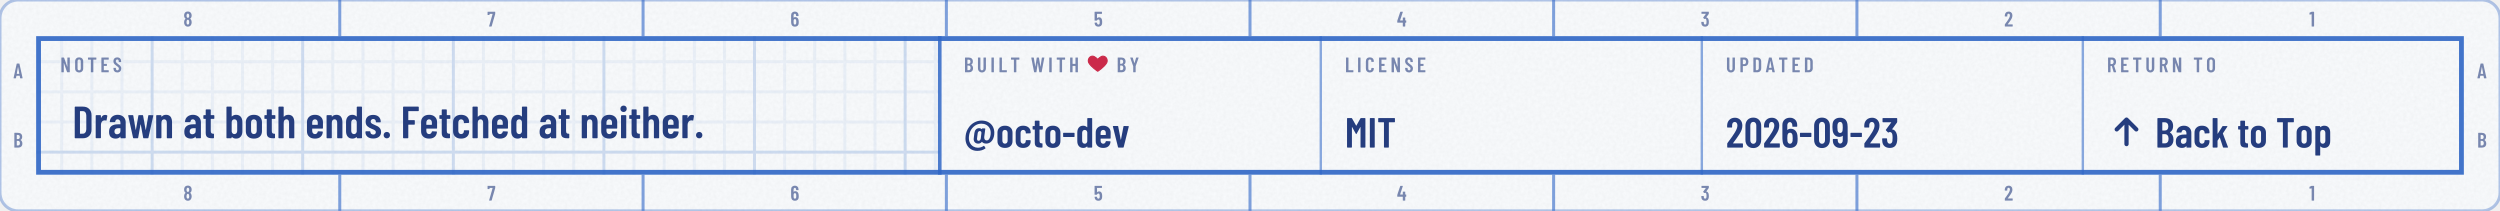
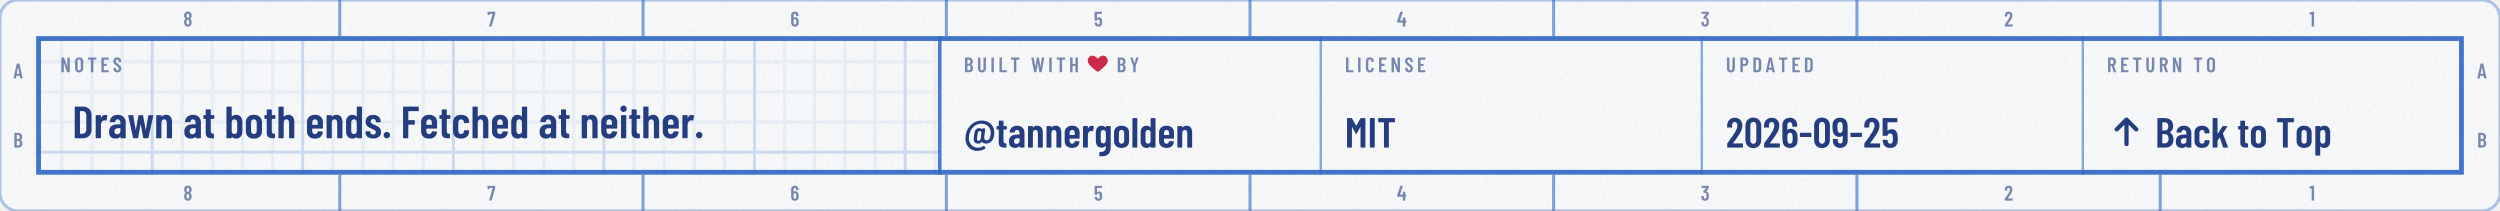
<svg xmlns="http://www.w3.org/2000/svg" width="830" height="70" viewBox="0 0 830 70" role="img" aria-labelledby="t d">
  <defs>
    <clipPath id="kc1">
      <rect x="0" y="0" width="830" height="70" rx="6" />
    </clipPath>
    <filter id="kn2" x="0" y="0" width="100%" height="100%">
      <feTurbulence type="fractalNoise" baseFrequency=".85" numOctaves="2" stitchTiles="stitch" />
      <feColorMatrix values="0 0 0 0 0 0 0 0 0 0 0 0 0 0 0 0 0 0 0.035 0" />
    </filter>
    <pattern id="kp3" width="10" height="10" patternUnits="userSpaceOnUse">
      <path d="M10 .5H.5V10" fill="none" stroke="#2F66C6" stroke-opacity="0.07" />
    </pattern>
    <pattern id="kp4" width="50" height="50" patternUnits="userSpaceOnUse">
      <path d="M50 .5H.5V50" fill="none" stroke="#2F66C6" stroke-opacity="0.14" />
    </pattern>
    <clipPath id="kc5">
      <path clip-rule="evenodd" d="M12 12h806v46h-806zM312 12h506v46h-506z" />
    </clipPath>
    <path id="m45" d="M27 263V339Q27 344 30 348Q34 351 39 351H286Q291 351 294 348Q298 344 298 339V263Q298 258 294 254Q291 251 286 251H39Q34 251 30 254Q27 258 27 263Z" />
    <path id="m46" d="M35 69Q35 100 55 120Q75 140 106 140Q137 140 156 120Q176 100 176 69Q176 38 156 18Q136 -2 106 -2Q75 -2 55 18Q35 38 35 69Z" />
    <path id="m48" d="M38 183V517Q38 604 89 658Q140 711 224 711Q309 711 360 658Q412 604 412 517V183Q412 96 360 42Q309 -11 224 -11Q140 -11 89 42Q38 96 38 183ZM296 176V524Q296 563 276 586Q257 610 224 610Q192 610 173 586Q154 563 154 524V176Q154 137 173 114Q192 90 224 90Q257 90 276 114Q296 137 296 176Z" />
    <path id="m49" d="M122 700H218Q223 700 226 696Q230 693 230 688V12Q230 7 226 4Q223 0 218 0H126Q121 0 118 4Q114 7 114 12V576Q114 578 112 580Q111 582 109 581L27 565H24Q13 565 13 576L10 643Q10 653 18 657L107 697Q114 700 122 700Z" />
    <path id="m50" d="M173 100H392Q397 100 400 96Q404 93 404 88V12Q404 7 400 4Q397 0 392 0H43Q38 0 34 4Q31 7 31 12V92Q31 101 36 107L75 160Q114 212 152 266Q189 320 215 363Q273 459 273 522Q273 562 256 585Q238 608 209 608Q180 608 163 586Q146 563 147 526V487Q147 482 144 478Q140 475 135 475H41Q36 475 32 478Q29 482 29 487V530Q33 610 84 659Q134 708 214 708Q293 708 342 656Q390 605 390 521Q390 471 373 422Q356 373 319 317Q294 277 260 229Q225 181 214 166Q184 126 170 106Q168 104 169 102Q170 100 173 100Z" />
    <path id="m51" d="M387 218Q387 169 380 134Q368 66 326 29Q283 -8 210 -8Q134 -8 86 32Q38 73 32 143Q30 165 28 207Q28 219 40 219H132Q144 219 144 207Q146 173 148 156Q153 125 169 108Q185 92 210 92Q234 92 250 108Q266 123 271 152Q276 182 276 230Q276 281 269 315Q263 341 248 355Q233 369 210 369Q195 369 183 360Q177 356 174 356Q172 356 166 360L119 408Q115 412 115 417Q115 421 118 425L243 595Q245 597 244 599Q242 601 239 601H49Q44 601 40 604Q37 608 37 613V688Q37 693 40 696Q44 700 49 700H373Q378 700 382 696Q385 693 385 688V609Q385 602 380 594L266 438Q262 432 268 431Q309 426 338 392Q368 358 378 307Q387 267 387 218Z" />
    <path id="m52" d="M443 275V194Q443 189 440 186Q436 182 431 182H401Q396 182 396 177V12Q396 7 392 4Q389 0 384 0H292Q287 0 284 4Q280 7 280 12V177Q280 182 275 182H29Q24 182 20 186Q17 189 17 194V259Q17 268 19 274L158 690Q161 700 171 700H271Q277 700 280 696Q283 693 281 686L153 293Q152 287 157 287H275Q280 287 280 292V412Q280 417 284 420Q287 424 292 424H384Q389 424 392 420Q396 417 396 412V292Q396 287 401 287H431Q436 287 440 284Q443 280 443 275Z" />
    <path id="m53" d="M400 216Q400 175 396 146Q391 72 344 32Q297 -8 219 -8Q145 -8 99 30Q53 68 43 144L40 172Q40 184 52 184H144Q156 184 157 172Q157 166 159 154Q171 92 219 92Q244 92 260 108Q275 124 280 153Q284 178 284 217Q284 254 278 281Q273 307 258 322Q242 336 219 336Q171 336 157 290Q154 279 144 279H51Q46 279 42 282Q39 286 39 291V688Q39 693 42 696Q46 700 51 700H377Q382 700 386 696Q389 693 389 688V612Q389 607 386 604Q382 600 377 600H160Q155 600 155 595V400Q155 397 157 396Q159 396 161 398Q178 416 202 426Q227 437 254 437Q314 437 350 398Q387 360 394 290Q400 259 400 216Z" />
    <path id="m54" d="M401 216Q401 193 399 151Q394 75 346 34Q299 -8 221 -8Q147 -8 101 30Q55 69 46 144Q40 171 40 207L39 532Q39 613 88 660Q138 708 219 708Q295 708 343 660Q391 612 391 532V507Q391 502 388 498Q384 495 379 495H287Q282 495 278 498Q275 502 275 507V526Q275 560 258 582Q242 605 219 605Q191 605 174 583Q156 561 156 526V423Q156 420 158 419Q160 418 162 420Q191 447 234 447Q303 447 346 403Q389 359 396 286Q401 253 401 216ZM284 224Q284 250 279 295Q267 353 220 353Q196 353 180 338Q165 322 160 292Q156 257 156 224Q156 195 159 157Q164 125 180 108Q195 91 220 91Q245 91 260 109Q276 127 281 160Q284 196 284 224Z" />
    <path id="m55" d="M90 13 255 594Q257 600 251 600H116Q111 600 111 595V559Q111 554 108 550Q104 547 99 547H28Q23 547 20 550Q16 554 16 559L17 688Q17 693 20 696Q24 700 29 700H368Q373 700 376 696Q380 693 380 688V607Q380 603 378 593L211 10Q208 0 197 0H100Q87 0 90 13Z" />
    <path id="m56" d="M325 364Q358 345 375 306Q396 259 396 200Q396 147 380 107Q360 53 318 22Q275 -8 216 -8Q158 -8 116 22Q73 52 53 106Q38 148 38 200Q38 259 56 301Q71 341 109 363Q113 366 109 369Q76 390 58 427Q38 470 38 523Q38 581 58 620Q78 664 120 688Q161 712 216 712Q270 712 312 688Q353 665 374 621Q396 579 396 523Q396 471 376 429Q358 392 325 371Q319 367 325 364ZM159 559Q152 541 152 513Q152 483 162 456Q169 435 183 423Q197 411 216 411Q237 411 252 424Q266 436 273 459Q281 483 281 513Q281 547 271 568Q264 589 250 600Q236 612 216 612Q198 612 184 602Q171 591 164 573ZM281 206Q281 244 272 271Q266 295 252 308Q237 322 216 322Q195 322 180 308Q166 294 160 268Q152 242 152 208Q152 177 158 151Q163 123 178 108Q194 92 216 92Q239 92 255 108Q271 124 276 153Q281 180 281 206Z" />
    <path id="m57" d="M384 168Q384 87 334 40Q285 -8 204 -8Q128 -8 80 40Q32 88 32 168V193Q32 198 36 202Q39 205 44 205H136Q141 205 144 202Q148 198 148 193V174Q148 140 164 118Q181 95 204 95Q232 95 250 117Q267 139 267 174V276Q267 279 265 280Q263 281 261 279Q232 253 189 253Q120 253 77 297Q34 341 27 414Q22 447 22 484Q22 518 25 549Q29 625 76 666Q124 708 203 708Q276 708 322 670Q368 631 378 556Q383 526 383 493ZM267 476Q267 506 264 543Q253 609 204 609Q179 609 163 591Q147 573 142 540Q140 516 140 476Q140 439 145 405Q150 377 166 362Q181 347 204 347Q228 347 244 362Q259 378 263 408Q267 443 267 476Z" />
    <path id="m64" d="M722 352Q722 327 719 301Q706 204 655 150Q604 95 529 95Q465 95 431 135Q427 138 424 134Q409 113 387 104Q365 94 343 94Q292 94 262 124Q233 154 233 201Q233 218 238 250L242 283Q244 307 250 347Q268 461 367 461Q380 461 394 456Q409 451 421 440Q428 435 428 442V444Q429 455 441 455H497Q509 455 508 442L484 258Q483 252 483 240Q483 206 499 188Q515 170 541 170Q577 170 602 206Q626 243 634 303Q637 326 637 346Q637 413 609 463Q581 513 530 540Q480 567 414 567Q342 567 279 530Q216 492 174 426Q132 359 122 275Q119 251 119 229Q119 156 149 104Q179 51 228 24Q277 -3 333 -3Q408 -3 468 39Q473 42 476 42Q482 42 485 36L511 -6Q513 -9 513 -14Q513 -19 508 -23Q472 -48 424 -63Q375 -78 319 -78Q239 -78 175 -42Q111 -5 74 62Q38 130 38 221Q38 253 42 280Q55 384 109 466Q163 549 246 595Q328 641 422 641Q510 641 578 605Q646 569 684 504Q722 438 722 352ZM400 212 403 233 404 243 414 326 416 343Q419 365 408 379Q398 393 379 393Q360 393 346 379Q332 365 329 343L326 322Q320 283 320 276L312 212Q311 188 321 174Q331 161 350 161Q369 161 382 175Q396 189 400 212Z" />
    <path id="m65" d="M325 11 306 116Q306 121 300 121H154Q148 121 148 116L129 11Q128 0 116 0H25Q11 0 14 13L162 689Q164 700 175 700H281Q292 700 294 689L442 13V9Q442 0 431 0H338Q326 0 325 11ZM171 212H282Q288 212 287 217L229 533Q228 536 226 536Q224 536 223 533L166 217Q165 212 171 212Z" />
    <path id="m66" d="M242 0H66Q61 0 58 4Q54 7 54 12V688Q54 693 58 696Q61 700 66 700H224Q319 700 373 652Q427 604 427 512Q427 409 354 365Q349 362 352 359Q391 334 413 292Q435 250 435 192Q435 100 382 50Q328 0 242 0ZM170 595V409Q170 404 175 404H226Q267 404 290 429Q313 454 313 500Q313 548 290 574Q267 600 226 600H175Q170 600 170 595ZM319 208Q319 260 296 290Q273 319 233 319H175Q170 319 170 314V106Q170 101 175 101H233Q273 101 296 129Q319 157 319 208Z" />
    <path id="m67" d="M42 180V521Q42 607 94 658Q145 708 230 708Q316 708 368 658Q420 607 420 521V509Q420 504 416 500Q413 496 408 496L315 492Q303 492 303 504V529Q303 564 283 586Q263 608 230 608Q198 608 178 586Q158 564 158 529V171Q158 136 178 114Q198 92 230 92Q263 92 283 114Q303 136 303 171V196Q303 201 306 204Q310 208 315 208L408 204Q413 204 416 200Q420 197 420 192V180Q420 95 368 44Q316 -8 230 -8Q145 -8 94 44Q42 95 42 180Z" />
    <path id="m68" d="M54 12V688Q54 693 58 696Q61 700 66 700H237Q323 700 374 648Q426 596 426 509V191Q426 104 374 52Q323 0 237 0H66Q61 0 58 4Q54 7 54 12ZM175 100 235 101Q268 101 288 128Q309 154 310 198V502Q310 547 290 574Q269 600 234 600H175Q170 600 170 595V105Q170 100 175 100Z" />
    <path id="m69" d="M391 600H175Q170 600 170 595V406Q170 401 175 401H303Q308 401 312 398Q315 394 315 389V312Q315 307 312 304Q308 300 303 300H175Q170 300 170 295V105Q170 100 175 100H391Q396 100 400 96Q403 93 403 88V12Q403 7 400 4Q396 0 391 0H66Q61 0 58 4Q54 7 54 12V688Q54 693 58 696Q61 700 66 700H391Q396 700 400 696Q403 693 403 688V612Q403 607 400 604Q396 600 391 600Z" />
    <path id="m70" d="M390 600H175Q170 600 170 595V406Q170 401 175 401H302Q307 401 310 398Q314 394 314 389V312Q314 307 310 304Q307 300 302 300H175Q170 300 170 295V12Q170 7 166 4Q163 0 158 0H66Q61 0 58 4Q54 7 54 12V688Q54 693 58 696Q61 700 66 700H390Q395 700 398 696Q402 693 402 688V612Q402 607 398 604Q395 600 390 600Z" />
    <path id="m72" d="M319 700H411Q416 700 420 696Q423 693 423 688V12Q423 7 420 4Q416 0 411 0H319Q314 0 310 4Q307 7 307 12V295Q307 300 302 300H175Q170 300 170 295V12Q170 7 166 4Q163 0 158 0H66Q61 0 58 4Q54 7 54 12V688Q54 693 58 696Q61 700 66 700H158Q163 700 166 696Q170 693 170 688V406Q170 401 175 401H302Q307 401 307 406V688Q307 693 310 696Q314 700 319 700Z" />
    <path id="m73" d="M54 12V688Q54 693 58 696Q61 700 66 700H158Q163 700 166 696Q170 693 170 688V12Q170 7 166 4Q163 0 158 0H66Q61 0 58 4Q54 7 54 12Z" />
    <path id="m76" d="M54 12V688Q54 693 58 696Q61 700 66 700H158Q163 700 166 696Q170 693 170 688V105Q170 100 175 100H391Q396 100 400 96Q403 93 403 88V12Q403 7 400 4Q396 0 391 0H66Q61 0 58 4Q54 7 54 12Z" />
    <path id="m77" d="M383 700H475Q480 700 484 696Q487 693 487 688V12Q487 7 484 4Q480 0 475 0H383Q378 0 374 4Q371 7 371 12V484Q371 488 369 488Q367 488 365 485L278 327Q273 319 269 319Q265 319 260 327L173 485Q171 488 169 488Q167 488 167 484V12Q167 7 164 4Q160 0 155 0H63Q58 0 54 4Q51 7 51 12V688Q51 693 54 696Q58 700 63 700H155Q165 700 170 692L267 521Q270 517 273 521L368 692Q373 700 383 700Z" />
    <path id="m78" d="M350 700H441Q446 700 450 696Q453 693 453 688V12Q453 7 450 4Q446 0 441 0H336Q326 0 323 10L174 434Q173 437 170 436Q168 436 168 433L169 12Q169 7 166 4Q162 0 157 0H66Q61 0 58 4Q54 7 54 12V688Q54 693 58 696Q61 700 66 700H169Q179 700 182 690L332 269Q333 266 336 266Q338 267 338 270V688Q338 693 342 696Q345 700 350 700Z" />
    <path id="m79" d="M42 182V518Q42 604 94 656Q147 708 233 708Q319 708 372 656Q425 604 425 518V182Q425 96 372 44Q319 -8 233 -8Q147 -8 94 44Q42 96 42 182ZM309 177V523Q309 561 288 584Q267 608 233 608Q199 608 178 584Q158 561 158 523V177Q158 139 178 116Q199 92 233 92Q267 92 288 116Q309 139 309 177Z" />
    <path id="m80" d="M432 495Q432 405 384 350Q337 295 259 295H174Q169 295 169 290V12Q169 7 166 4Q162 0 157 0H65Q60 0 56 4Q53 7 53 12V689Q53 694 56 698Q60 701 65 701H253Q306 701 346 675Q387 649 410 602Q432 555 432 495ZM316 492Q316 542 294 572Q271 601 234 601H174Q169 601 169 596V391Q169 386 174 386H234Q271 386 294 414Q316 443 316 492Z" />
    <path id="m82" d="M318 10 233 297Q231 301 228 301H175Q170 301 170 296V12Q170 7 166 4Q163 0 158 0H66Q61 0 58 4Q54 7 54 12V688Q54 693 58 696Q61 700 66 700H254Q307 700 348 674Q388 649 410 602Q433 556 433 496Q433 434 409 389Q385 344 342 321Q338 320 339 315L437 14Q438 12 438 9Q438 0 427 0H331Q321 0 318 10ZM170 595V396Q170 391 175 391H236Q272 391 294 419Q317 447 317 495Q317 543 294 572Q272 600 236 600H175Q170 600 170 595Z" />
    <path id="m83" d="M34 173V199Q34 204 38 208Q41 211 46 211H137Q142 211 146 208Q149 204 149 199V179Q149 140 168 116Q188 92 219 92Q250 92 270 114Q290 137 290 174Q290 200 279 219Q268 238 248 255Q228 272 184 304Q134 340 104 368Q73 396 52 436Q32 475 32 527Q32 610 82 659Q132 708 214 708Q297 708 348 656Q399 605 399 520V496Q399 491 396 488Q392 484 387 484H297Q292 484 288 488Q285 491 285 496V522Q285 561 266 584Q246 608 214 608Q184 608 165 586Q146 565 146 527Q146 491 166 466Q187 441 247 397Q308 352 339 324Q370 295 387 261Q404 227 404 180Q404 95 353 44Q302 -8 219 -8Q136 -8 85 42Q34 92 34 173Z" />
    <path id="m84" d="M425 688V612Q425 607 422 604Q418 600 413 600H286Q281 600 281 595V12Q281 7 278 4Q274 0 269 0H177Q172 0 168 4Q165 7 165 12V595Q165 600 160 600H40Q35 600 32 604Q28 607 28 612V688Q28 693 32 696Q35 700 40 700H413Q418 700 422 696Q425 693 425 688Z" />
    <path id="m85" d="M50 194V688Q50 693 54 696Q57 700 62 700H154Q159 700 162 696Q166 693 166 688V182Q166 142 186 117Q206 92 239 92Q272 92 292 117Q312 142 312 182V688Q312 693 316 696Q319 700 324 700H416Q421 700 424 696Q428 693 428 688V194Q428 103 376 48Q324 -8 239 -8Q153 -8 102 48Q50 103 50 194Z" />
    <path id="m87" d="M157 11 24 687 23 691Q23 700 34 700H130Q142 700 143 689L213 272Q214 269 216 269Q218 269 219 272L282 689Q283 700 295 700H375Q387 700 388 689L456 272Q457 269 459 269Q461 269 462 272L525 689Q526 700 538 700H631Q644 700 642 687L515 11Q514 0 502 0H417Q405 0 404 11L337 436Q336 440 334 440Q332 440 331 436L269 11Q268 0 256 0H170Q158 0 157 11Z" />
    <path id="m89" d="M170 13V286L169 292L30 686Q29 688 29 691Q29 700 40 700H136Q147 700 150 690L225 433Q226 430 228 430Q230 430 231 433L306 690Q309 700 320 700H416Q422 700 425 696Q428 693 426 686L287 292L286 286V13Q286 8 282 4Q279 1 274 1H182Q177 1 174 4Q170 8 170 13Z" />
    <path id="m97" d="M397 352V12Q397 7 394 4Q390 0 385 0H293Q288 0 284 4Q281 7 281 12V31Q281 34 279 35Q277 36 275 33Q240 -8 173 -8Q116 -8 72 24Q29 57 29 143Q29 233 82 271Q134 309 224 309H276Q281 309 281 314V340Q281 376 263 398Q245 419 218 419Q197 419 183 406Q169 392 166 369Q165 357 153 357H56Q44 357 45 369Q50 437 98 478Q147 519 220 519Q299 519 348 473Q397 427 397 352ZM281 160V217Q281 222 276 222H224Q190 222 169 204Q148 185 148 150Q148 119 164 104Q180 88 205 88Q235 88 258 107Q281 126 281 160Z" />
    <path id="m98" d="M399 357V154Q399 80 362 36Q325 -8 258 -8Q204 -8 168 27Q166 29 164 28Q162 27 162 24V12Q162 7 158 4Q155 0 150 0H58Q53 0 50 4Q46 7 46 12V688Q46 693 50 696Q53 700 58 700H150Q155 700 158 696Q162 693 162 688V486Q162 483 164 482Q167 482 170 486Q189 503 212 511Q236 519 258 519Q324 519 362 476Q399 433 399 357ZM222 419Q198 419 182 404Q166 388 162 362V149Q166 123 182 108Q198 92 222 92Q250 92 267 112Q284 131 284 163V348Q284 380 267 400Q250 419 222 419Z" />
    <path id="m99" d="M38 155V357Q38 430 86 474Q133 519 215 519Q297 519 345 476Q393 432 393 365V351Q393 346 390 342Q386 339 381 339L289 335Q277 335 277 347V357Q277 382 260 400Q242 419 215 419Q188 419 171 399Q154 379 154 348V163Q154 132 171 112Q188 92 215 92Q242 92 260 110Q277 129 277 155V165Q277 170 280 174Q284 177 289 177L381 176Q386 176 390 172Q393 169 393 164V146Q393 77 345 34Q297 -8 215 -8Q133 -8 86 36Q38 80 38 155Z" />
    <path id="m100" d="M287 700H379Q384 700 388 696Q391 693 391 688V12Q391 7 388 4Q384 0 379 0H287Q282 0 278 4Q275 7 275 12V24Q275 27 273 28Q271 29 269 27Q233 -8 179 -8Q112 -8 75 36Q38 80 38 154V357Q38 433 76 476Q113 519 179 519Q202 519 226 510Q250 502 269 483Q271 481 273 482Q275 483 275 486V688Q275 693 278 696Q282 700 287 700ZM275 149V362Q271 388 255 404Q239 419 215 419Q187 419 170 400Q153 380 153 348V163Q153 131 170 112Q187 92 215 92Q239 92 255 108Q271 123 275 149Z" />
    <path id="m101" d="M380 213H159Q154 213 154 208V163Q154 132 171 112Q188 92 215 92Q238 92 254 106Q271 121 276 144Q279 154 289 154L378 150Q383 150 386 146Q390 143 389 137Q382 67 338 30Q294 -8 215 -8Q133 -8 86 36Q38 79 38 154V357Q38 430 86 474Q133 519 215 519Q297 519 344 474Q392 430 392 357V225Q392 220 388 216Q385 213 380 213ZM154 348V303Q154 298 159 298H272Q277 298 277 303V348Q277 380 260 400Q243 419 215 419Q188 419 171 399Q154 379 154 348Z" />
+     <path id="m103" d="M287 511H379Q384 511 388 508Q391 504 391 499V19Q391 -89 342 -148Q293 -206 167 -206Q145 -206 134 -205Q122 -204 122 -192V-115Q122 -102 135 -104Q192 -105 222 -90Q253 -75 264 -46Q275 -17 275 30V41Q275 44 273 44Q271 45 269 42Q236 -1 175 -1Q108 -1 73 42Q38 86 38 161V357Q38 434 74 476Q109 519 175 519Q236 519 269 476Q271 473 273 474Q275 474 275 477V499Q275 504 278 508Q282 511 287 511ZM275 169V348Q275 380 258 400Q242 419 215 419Q188 419 171 399Q154 379 154 348V169Q154 138 171 118Q188 99 215 99Q242 99 258 118Q275 138 275 169Z" />
    <path id="m104" d="M397 352V12Q397 7 394 4Q390 0 385 0H293Q288 0 284 4Q281 7 281 12V343Q281 379 266 399Q251 419 223 419Q194 419 178 398Q162 377 162 340V12Q162 7 158 4Q155 0 150 0H58Q53 0 50 4Q46 7 46 12V688Q46 693 50 696Q53 700 58 700H150Q155 700 158 696Q162 693 162 688V479Q162 476 164 476Q167 475 170 479Q204 519 265 519Q330 519 364 476Q397 432 397 352Z" />
    <path id="m105" d="M36 652Q36 683 56 703Q76 723 107 723Q138 723 158 703Q177 683 177 652Q177 621 157 601Q137 581 107 581Q76 581 56 601Q36 621 36 652ZM50 12V499Q50 504 54 508Q57 511 62 511H154Q159 511 162 508Q166 504 166 499V12Q166 7 162 4Q159 0 154 0H62Q57 0 54 4Q50 7 50 12Z" />
    <path id="m107" d="M46 12V688Q46 693 50 696Q53 700 58 700H150Q155 700 158 696Q162 693 162 688V332Q162 328 164 328Q166 328 168 331L277 503Q281 511 291 511H387Q394 511 396 506Q398 502 394 496L290 339Q288 335 289 332L409 14Q410 12 410 9Q410 0 399 0H304Q294 0 291 10L217 236Q216 239 214 240Q212 240 211 237L164 167Q162 163 162 161V12Q162 7 158 4Q155 0 150 0H58Q53 0 50 4Q46 7 46 12Z" />
+     <path id="m108" d="M42 12V688Q42 693 46 696Q49 700 54 700H146Q151 700 154 696Q158 693 158 688V12Q158 7 154 4Q151 0 146 0H54Q49 0 46 4Q42 7 42 12Z" />
    <path id="m110" d="M397 352V12Q397 7 394 4Q390 0 385 0H293Q288 0 284 4Q281 7 281 12V343Q281 379 266 399Q251 419 223 419Q194 419 178 398Q162 377 162 340V12Q162 7 158 4Q155 0 150 0H58Q53 0 50 4Q46 7 46 12V499Q46 504 50 508Q53 511 58 511H150Q155 511 158 508Q162 504 162 499V479Q162 476 164 476Q167 475 170 479Q204 519 265 519Q330 519 364 476Q397 432 397 352Z" />
    <path id="m111" d="M38 155V356Q38 430 86 474Q134 519 216 519Q299 519 347 474Q395 430 395 356V155Q395 80 348 36Q300 -8 216 -8Q133 -8 86 36Q38 80 38 155ZM279 164V348Q279 379 262 399Q244 419 216 419Q188 419 171 400Q154 380 154 348V164Q154 132 171 112Q188 93 216 93Q244 93 262 112Q279 132 279 164Z" />
    <path id="m112" d="M403 357V155Q403 78 366 35Q329 -8 262 -8Q239 -8 215 0Q191 9 172 28Q170 30 168 29Q166 28 166 25V-177Q166 -182 162 -186Q159 -189 154 -189H62Q57 -189 54 -186Q50 -182 50 -177V499Q50 504 54 508Q57 511 62 511H154Q159 511 162 508Q166 504 166 499V487Q166 484 168 484Q171 483 174 487Q209 519 262 519Q329 519 366 476Q403 432 403 357ZM226 420Q199 420 182 400Q166 380 166 348V163Q166 131 182 112Q199 92 226 92Q254 92 271 112Q288 131 288 163V348Q288 380 271 400Q254 420 226 420Z" />
    <path id="m114" d="M297 507Q305 502 303 492L287 399Q286 387 273 392Q259 396 247 396Q235 396 225 393Q197 389 180 362Q162 334 162 296V13Q162 8 158 4Q155 1 150 1H58Q53 1 50 4Q46 8 46 13V499Q46 504 50 508Q53 511 58 511H150Q155 511 158 508Q162 504 162 499V453Q162 449 164 448Q166 448 167 452Q194 517 255 517Q282 517 297 507Z" />
    <path id="m115" d="M30 135V142Q30 147 34 150Q37 154 42 154H128Q133 154 136 150Q140 147 140 142V137Q140 113 158 97Q177 81 204 81Q230 81 245 96Q260 111 260 134Q260 154 247 168Q234 181 219 188Q204 195 165 211Q108 233 72 267Q35 301 35 368Q35 438 80 478Q124 517 200 517Q278 517 324 476Q369 434 369 364Q369 359 366 356Q362 352 357 352H273Q268 352 264 356Q261 359 261 364V370Q261 394 244 410Q228 426 203 426Q177 426 162 410Q146 393 146 370Q146 351 158 338Q170 325 185 318Q200 310 235 295Q277 278 306 262Q334 245 356 214Q377 184 377 139Q377 72 330 33Q283 -6 203 -6Q124 -6 77 32Q30 70 30 135Z" />
    <path id="m116" d="M248 429H186Q181 429 181 424V162Q181 127 194 114Q207 100 233 101H240Q245 101 248 98Q252 94 252 89V12Q252 7 248 4Q245 0 240 0H206Q138 0 104 25Q69 50 69 119V424Q69 429 64 429H29Q24 429 20 432Q17 436 17 441V499Q17 504 20 508Q24 511 29 511H64Q69 511 69 516V626Q69 631 72 634Q76 638 81 638H169Q174 638 178 634Q181 631 181 626V516Q181 511 186 511H248Q253 511 256 508Q260 504 260 499V441Q260 436 256 432Q253 429 248 429Z" />
-     <path id="m118" d="M141 10 19 499V503Q19 512 30 512H132Q144 512 145 501L205 190Q206 187 208 187Q210 187 211 190L270 501Q271 512 283 512L385 510Q399 510 396 497L275 10Q272 0 261 0H155Q144 0 141 10Z" />
    <path id="m119" d="M126 11 19 499V503Q19 512 30 512H118Q130 512 131 501L183 190Q184 187 186 187Q188 187 189 190L244 501Q245 512 257 512H335Q347 512 348 501L404 189Q405 186 407 186Q409 186 410 189L463 501Q464 512 476 512L563 510Q576 510 573 497L466 11Q464 0 453 0H363Q351 0 350 11L297 303Q296 306 294 306Q292 306 291 303L239 11Q238 0 226 0H139Q128 0 126 11Z" />
  </defs>
  <rect y="0" width="830" height="70" rx="6" fill="#FFFFFF" stroke="#2F66C6" stroke-opacity=".35" />
  <rect y="0" width="830" height="70" rx="6" fill="#2F66C6" fill-opacity=".03" />
  <rect y="0" width="830" height="70" clip-path="url(#kc1)" filter="url(#kn2)" />
  <g clip-path="url(#kc5)">
    <rect y="0" width="830" height="70" fill="url(#kp3)" />
    <rect y="0" width="830" height="70" fill="url(#kp4)" />
  </g>
  <rect x="12.8" y="12.8" width="804.4" height="44.4" fill="none" stroke="#2F66C6" stroke-opacity="0.9" stroke-width="1.6" />
  <path d="M112.8 0V12M112.8 58V70M213.5 0V12M213.5 58V70M314.2 0V12M314.2 58V70M415 0V12M415 58V70M515.8 0V12M515.8 58V70M616.5 0V12M616.5 58V70M717.2 0V12M717.2 58V70" stroke="#2F66C6" stroke-opacity="0.6" />
  <g transform="scale(0.007 -0.007)" fill="#253D7E" fill-opacity="0.6">
    <use href="#m56" x="8694" y="-1257" />
    <use href="#m56" x="8694" y="-9514" />
    <use href="#m55" x="23108" y="-1257" />
    <use href="#m55" x="23108" y="-9514" />
    <use href="#m54" x="37482" y="-1257" />
    <use href="#m54" x="37482" y="-9514" />
    <use href="#m53" x="51875" y="-1257" />
    <use href="#m53" x="51875" y="-9514" />
    <use href="#m52" x="66253" y="-1257" />
    <use href="#m52" x="66253" y="-9514" />
    <use href="#m51" x="80662" y="-1257" />
    <use href="#m51" x="80662" y="-9514" />
    <use href="#m50" x="95055" y="-1257" />
    <use href="#m50" x="95055" y="-9514" />
    <use href="#m49" x="109524" y="-1257" />
    <use href="#m49" x="109524" y="-9514" />
    <use href="#m65" x="629" y="-3714" />
    <use href="#m65" x="117486" y="-3714" />
    <use href="#m66" x="626" y="-7000" />
    <use href="#m66" x="117483" y="-7000" />
  </g>
  <g transform="translate(20 24) scale(0.007 -0.007)" fill="#253D7E" fill-opacity="0.6">
    <use href="#m78" x="0" />
    <use href="#m79" x="664" />
    <use href="#m84" x="1288" />
    <use href="#m69" x="1897" />
    <use href="#m83" x="2490" />
  </g>
  <g transform="translate(24 45.9) scale(0.015 -0.015)" fill="#253D7E">
    <use href="#m68" x="0" />
    <use href="#m114" x="472" />
    <use href="#m97" x="785" />
    <use href="#m119" x="1219" />
    <use href="#m110" x="1811" />
    <use href="#m97" x="2450" />
    <use href="#m116" x="2884" />
    <use href="#m98" x="3366" />
    <use href="#m111" x="3803" />
    <use href="#m116" x="4235" />
    <use href="#m104" x="4517" />
    <use href="#m101" x="5156" />
    <use href="#m110" x="5582" />
    <use href="#m100" x="6021" />
    <use href="#m115" x="6458" />
    <use href="#m46" x="6856" />
    <use href="#m70" x="7267" />
    <use href="#m101" x="7682" />
    <use href="#m116" x="8108" />
    <use href="#m99" x="8390" />
    <use href="#m104" x="8812" />
    <use href="#m101" x="9251" />
    <use href="#m100" x="9677" />
    <use href="#m97" x="10314" />
    <use href="#m116" x="10748" />
    <use href="#m110" x="11230" />
    <use href="#m101" x="11669" />
    <use href="#m105" x="12095" />
    <use href="#m116" x="12310" />
    <use href="#m104" x="12592" />
    <use href="#m101" x="13031" />
    <use href="#m114" x="13457" />
    <use href="#m46" x="13770" />
  </g>
  <path d="M312 12V58" stroke="#2F66C6" stroke-opacity="0.85" stroke-width="1.2" />
  <g transform="translate(320 24) scale(0.007 -0.007)" fill="#253D7E" fill-opacity="0.6">
    <use href="#m66" x="0" />
    <use href="#m85" x="619" />
    <use href="#m73" x="1254" />
    <use href="#m76" x="1635" />
    <use href="#m84" x="2208" />
    <use href="#m87" x="3174" />
    <use href="#m73" x="3996" />
    <use href="#m84" x="4377" />
    <use href="#m72" x="4986" />
  </g>
  <g transform="translate(360.7 17.4) scale(0.3125)" fill="#CB2A4A" stroke="#CB2A4A" stroke-width="1.2" stroke-linejoin="round">
    <path d="M12 20s-7-4.5-9.5-9C1 8 3 4 6.5 4 9 4 12 7.5 12 7.5S15 4 17.5 4C21 4 23 8 21.5 11c-2.5 4.5-9.5 9-9.5 9z" />
  </g>
  <g transform="translate(370.7 24) scale(0.007 -0.007)" fill="#253D7E" fill-opacity="0.6">
    <use href="#m66" x="0" />
    <use href="#m89" x="619" />
  </g>
  <g transform="translate(320 49) scale(0.014 -0.014)" fill="#253D7E">
    <use href="#m64" x="0" />
-     <use href="#m111" x="759" />
-     <use href="#m99" x="1191" />
-     <use href="#m116" x="1613" />
-     <use href="#m111" x="1895" />
-     <use href="#m45" x="2327" />
-     <use href="#m100" x="2652" />
-     <use href="#m101" x="3089" />
-     <use href="#m118" x="3515" />
+     <use href="#m116" x="759" />
+     <use href="#m97" x="1041" />
+     <use href="#m110" x="1475" />
+     <use href="#m110" x="1914" />
+     <use href="#m101" x="2353" />
+     <use href="#m114" x="2779" />
+     <use href="#m103" x="3092" />
+     <use href="#m111" x="3523" />
+     <use href="#m108" x="3955" />
+     <use href="#m100" x="4154" />
+     <use href="#m101" x="4591" />
+     <use href="#m110" x="5017" />
  </g>
  <path d="M438.5 12V58" stroke="#2F66C6" stroke-opacity="0.55" stroke-width=".8" />
  <g transform="translate(446.5 24) scale(0.007 -0.007)" fill="#253D7E" fill-opacity="0.6">
    <use href="#m76" x="0" />
    <use href="#m73" x="572" />
    <use href="#m67" x="953" />
    <use href="#m69" x="1567" />
    <use href="#m78" x="2160" />
    <use href="#m83" x="2824" />
    <use href="#m69" x="3415" />
  </g>
  <g transform="translate(446.5 49) scale(0.014 -0.014)" fill="#253D7E">
    <use href="#m77" x="0" />
    <use href="#m73" x="538" />
    <use href="#m84" x="762" />
  </g>
  <path d="M565 12V58" stroke="#2F66C6" stroke-opacity="0.55" stroke-width=".8" />
  <g transform="translate(573 24) scale(0.007 -0.007)" fill="#253D7E" fill-opacity="0.6">
    <use href="#m85" x="0" />
    <use href="#m80" x="635" />
    <use href="#m68" x="1249" />
    <use href="#m65" x="1878" />
    <use href="#m84" x="2492" />
    <use href="#m69" x="3101" />
    <use href="#m68" x="3693" />
  </g>
  <g transform="translate(573 49) scale(0.014 -0.014)" fill="#253D7E">
    <use href="#m50" x="0" />
    <use href="#m48" x="425" />
    <use href="#m50" x="875" />
    <use href="#m54" x="1300" />
    <use href="#m45" x="1729" />
    <use href="#m48" x="2054" />
    <use href="#m57" x="2504" />
    <use href="#m45" x="2927" />
    <use href="#m50" x="3252" />
-     <use href="#m51" x="3677" />
+     <use href="#m53" x="3677" />
  </g>
  <path d="M691.5 12V58" stroke="#2F66C6" stroke-opacity="0.55" stroke-width=".8" />
  <g transform="translate(699.5 24) scale(0.007 -0.007)" fill="#253D7E" fill-opacity="0.6">
    <use href="#m82" x="0" />
    <use href="#m69" x="618" />
    <use href="#m84" x="1210" />
    <use href="#m85" x="1819" />
    <use href="#m82" x="2455" />
    <use href="#m78" x="3073" />
    <use href="#m84" x="4094" />
    <use href="#m79" x="4703" />
  </g>
  <g transform="rotate(-90 706 43.5)">
    <g transform="translate(699.5 37) scale(0.5417)" fill="none" stroke="#253D7E" stroke-width="2.6" stroke-linecap="round" stroke-linejoin="round">
      <path d="M4 12h15M13 6l6 6-6 6" />
    </g>
  </g>
  <g transform="translate(715.5 49) scale(0.014 -0.014)" fill="#253D7E">
    <use href="#m66" x="0" />
    <use href="#m97" x="462" />
    <use href="#m99" x="896" />
    <use href="#m107" x="1318" />
    <use href="#m116" x="1951" />
    <use href="#m111" x="2233" />
    <use href="#m84" x="2865" />
    <use href="#m111" x="3317" />
    <use href="#m112" x="3749" />
  </g>
</svg>
